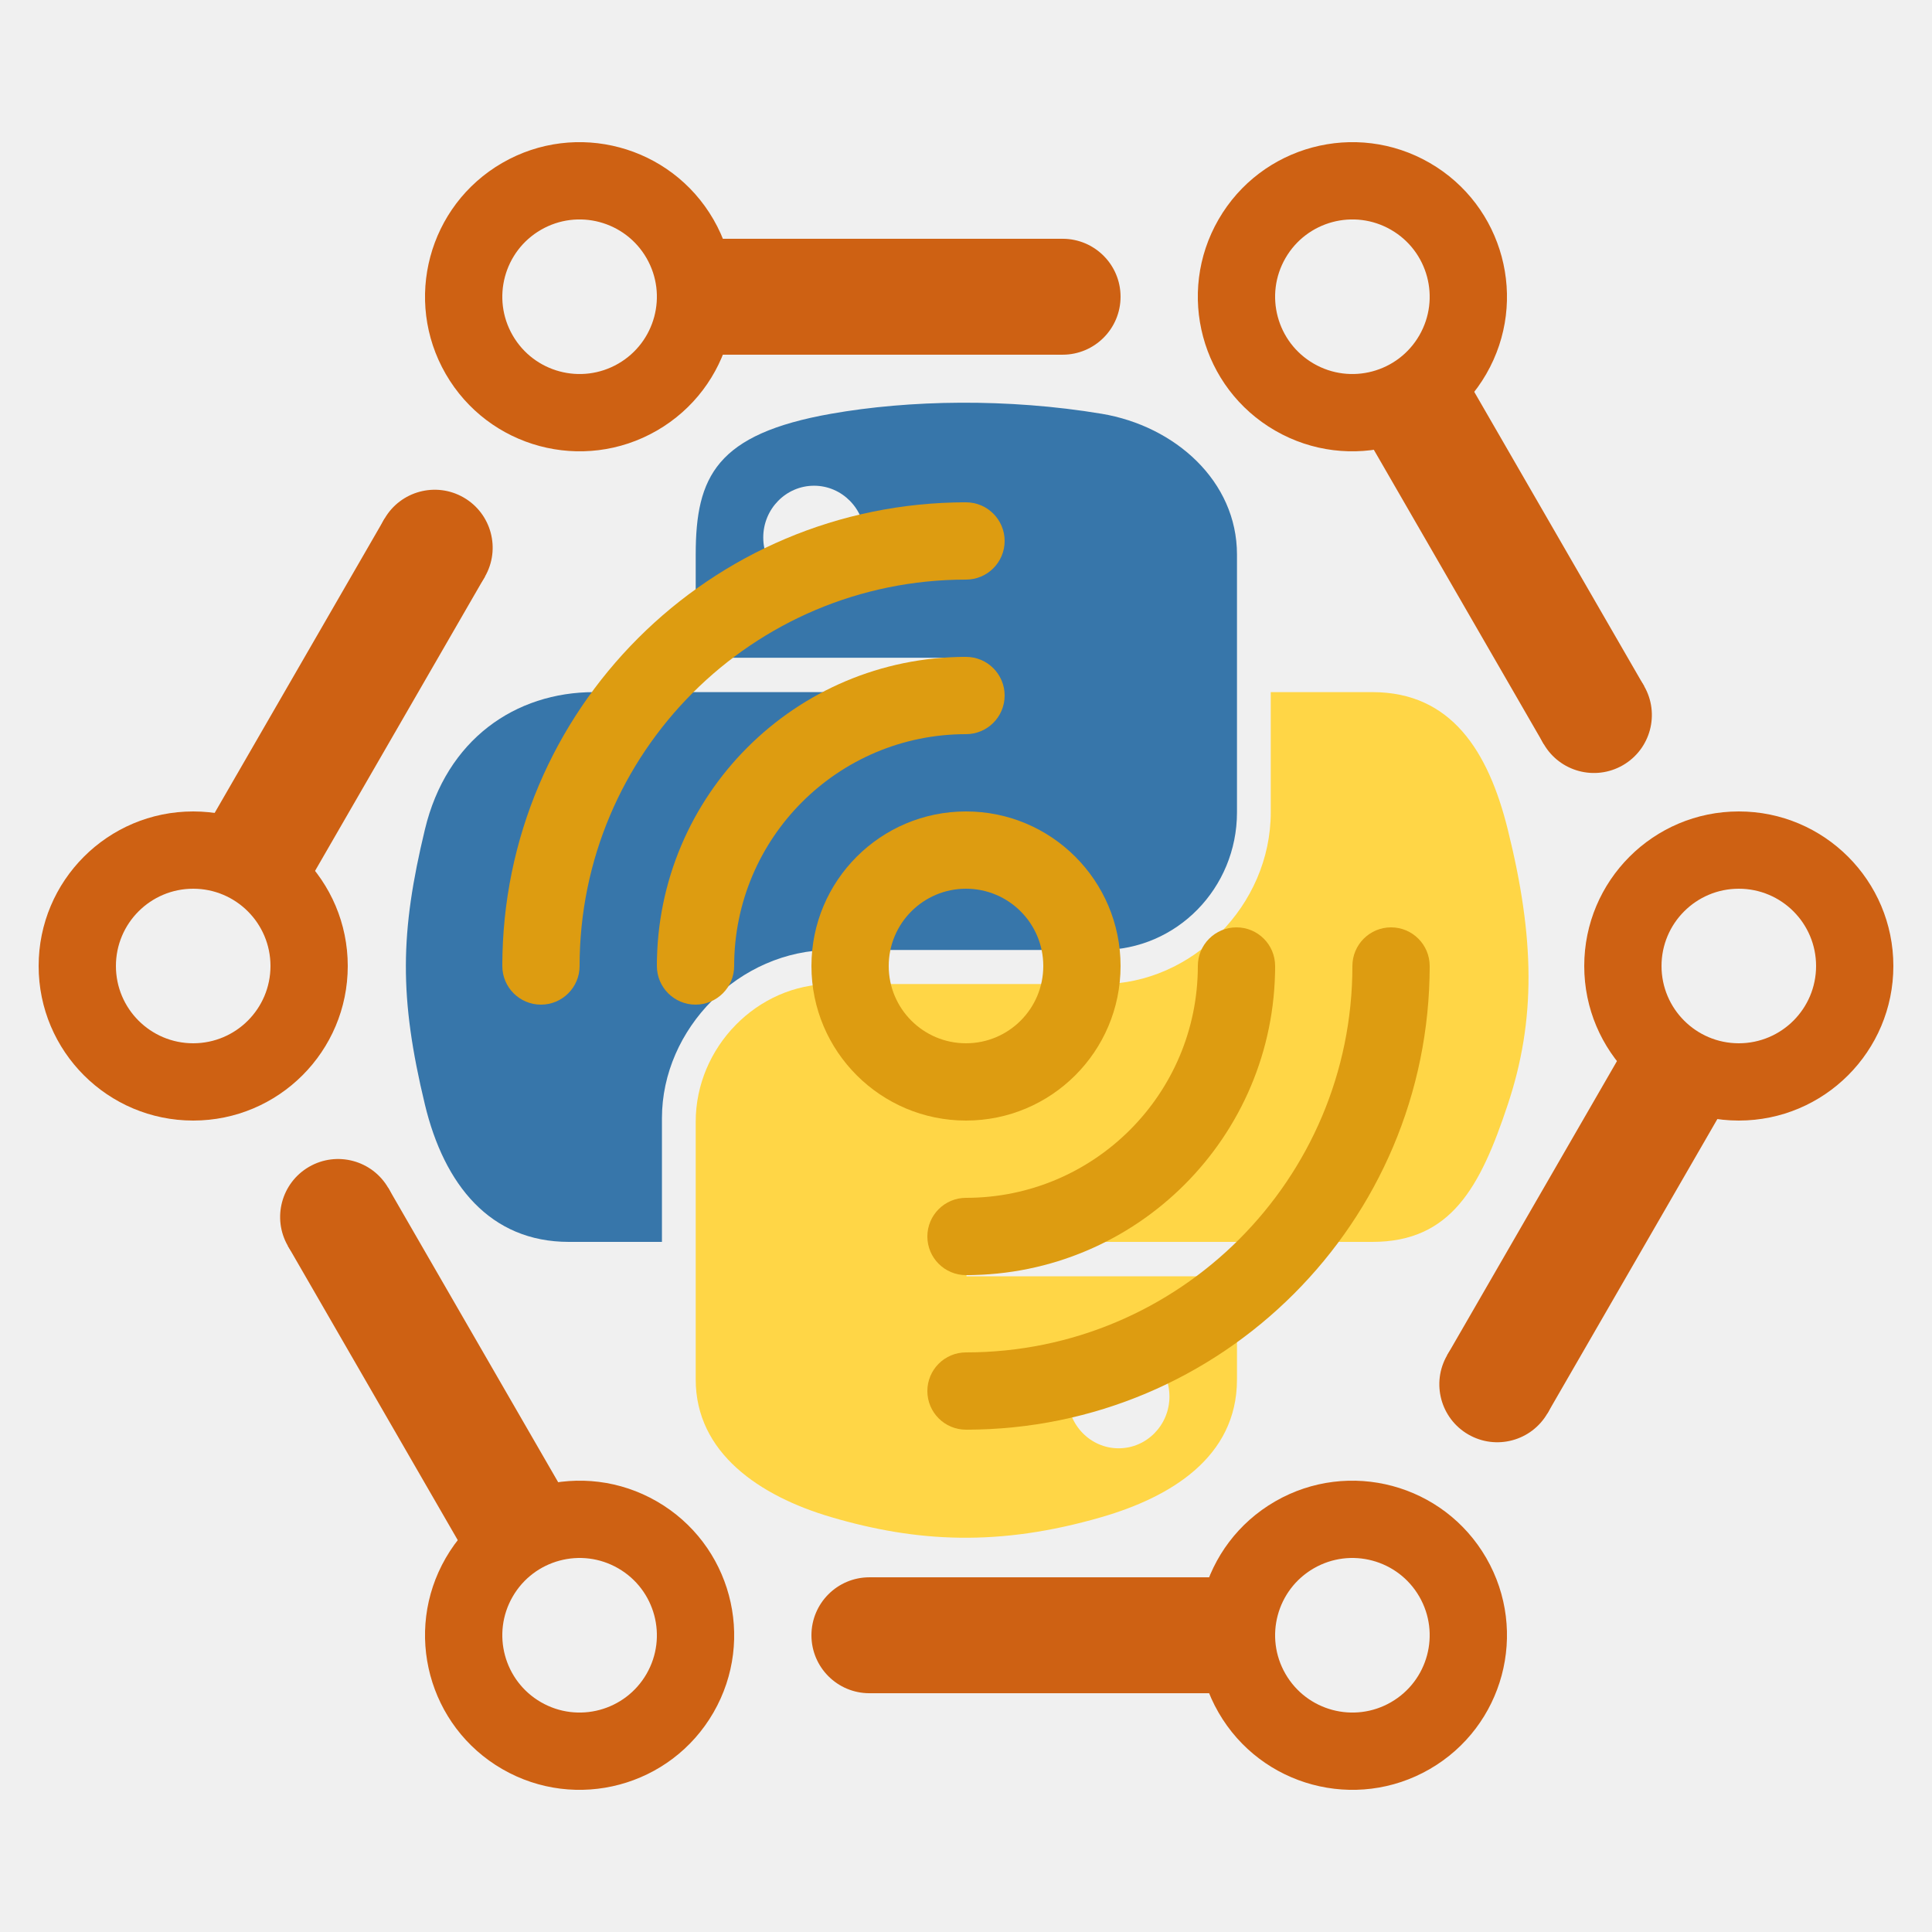
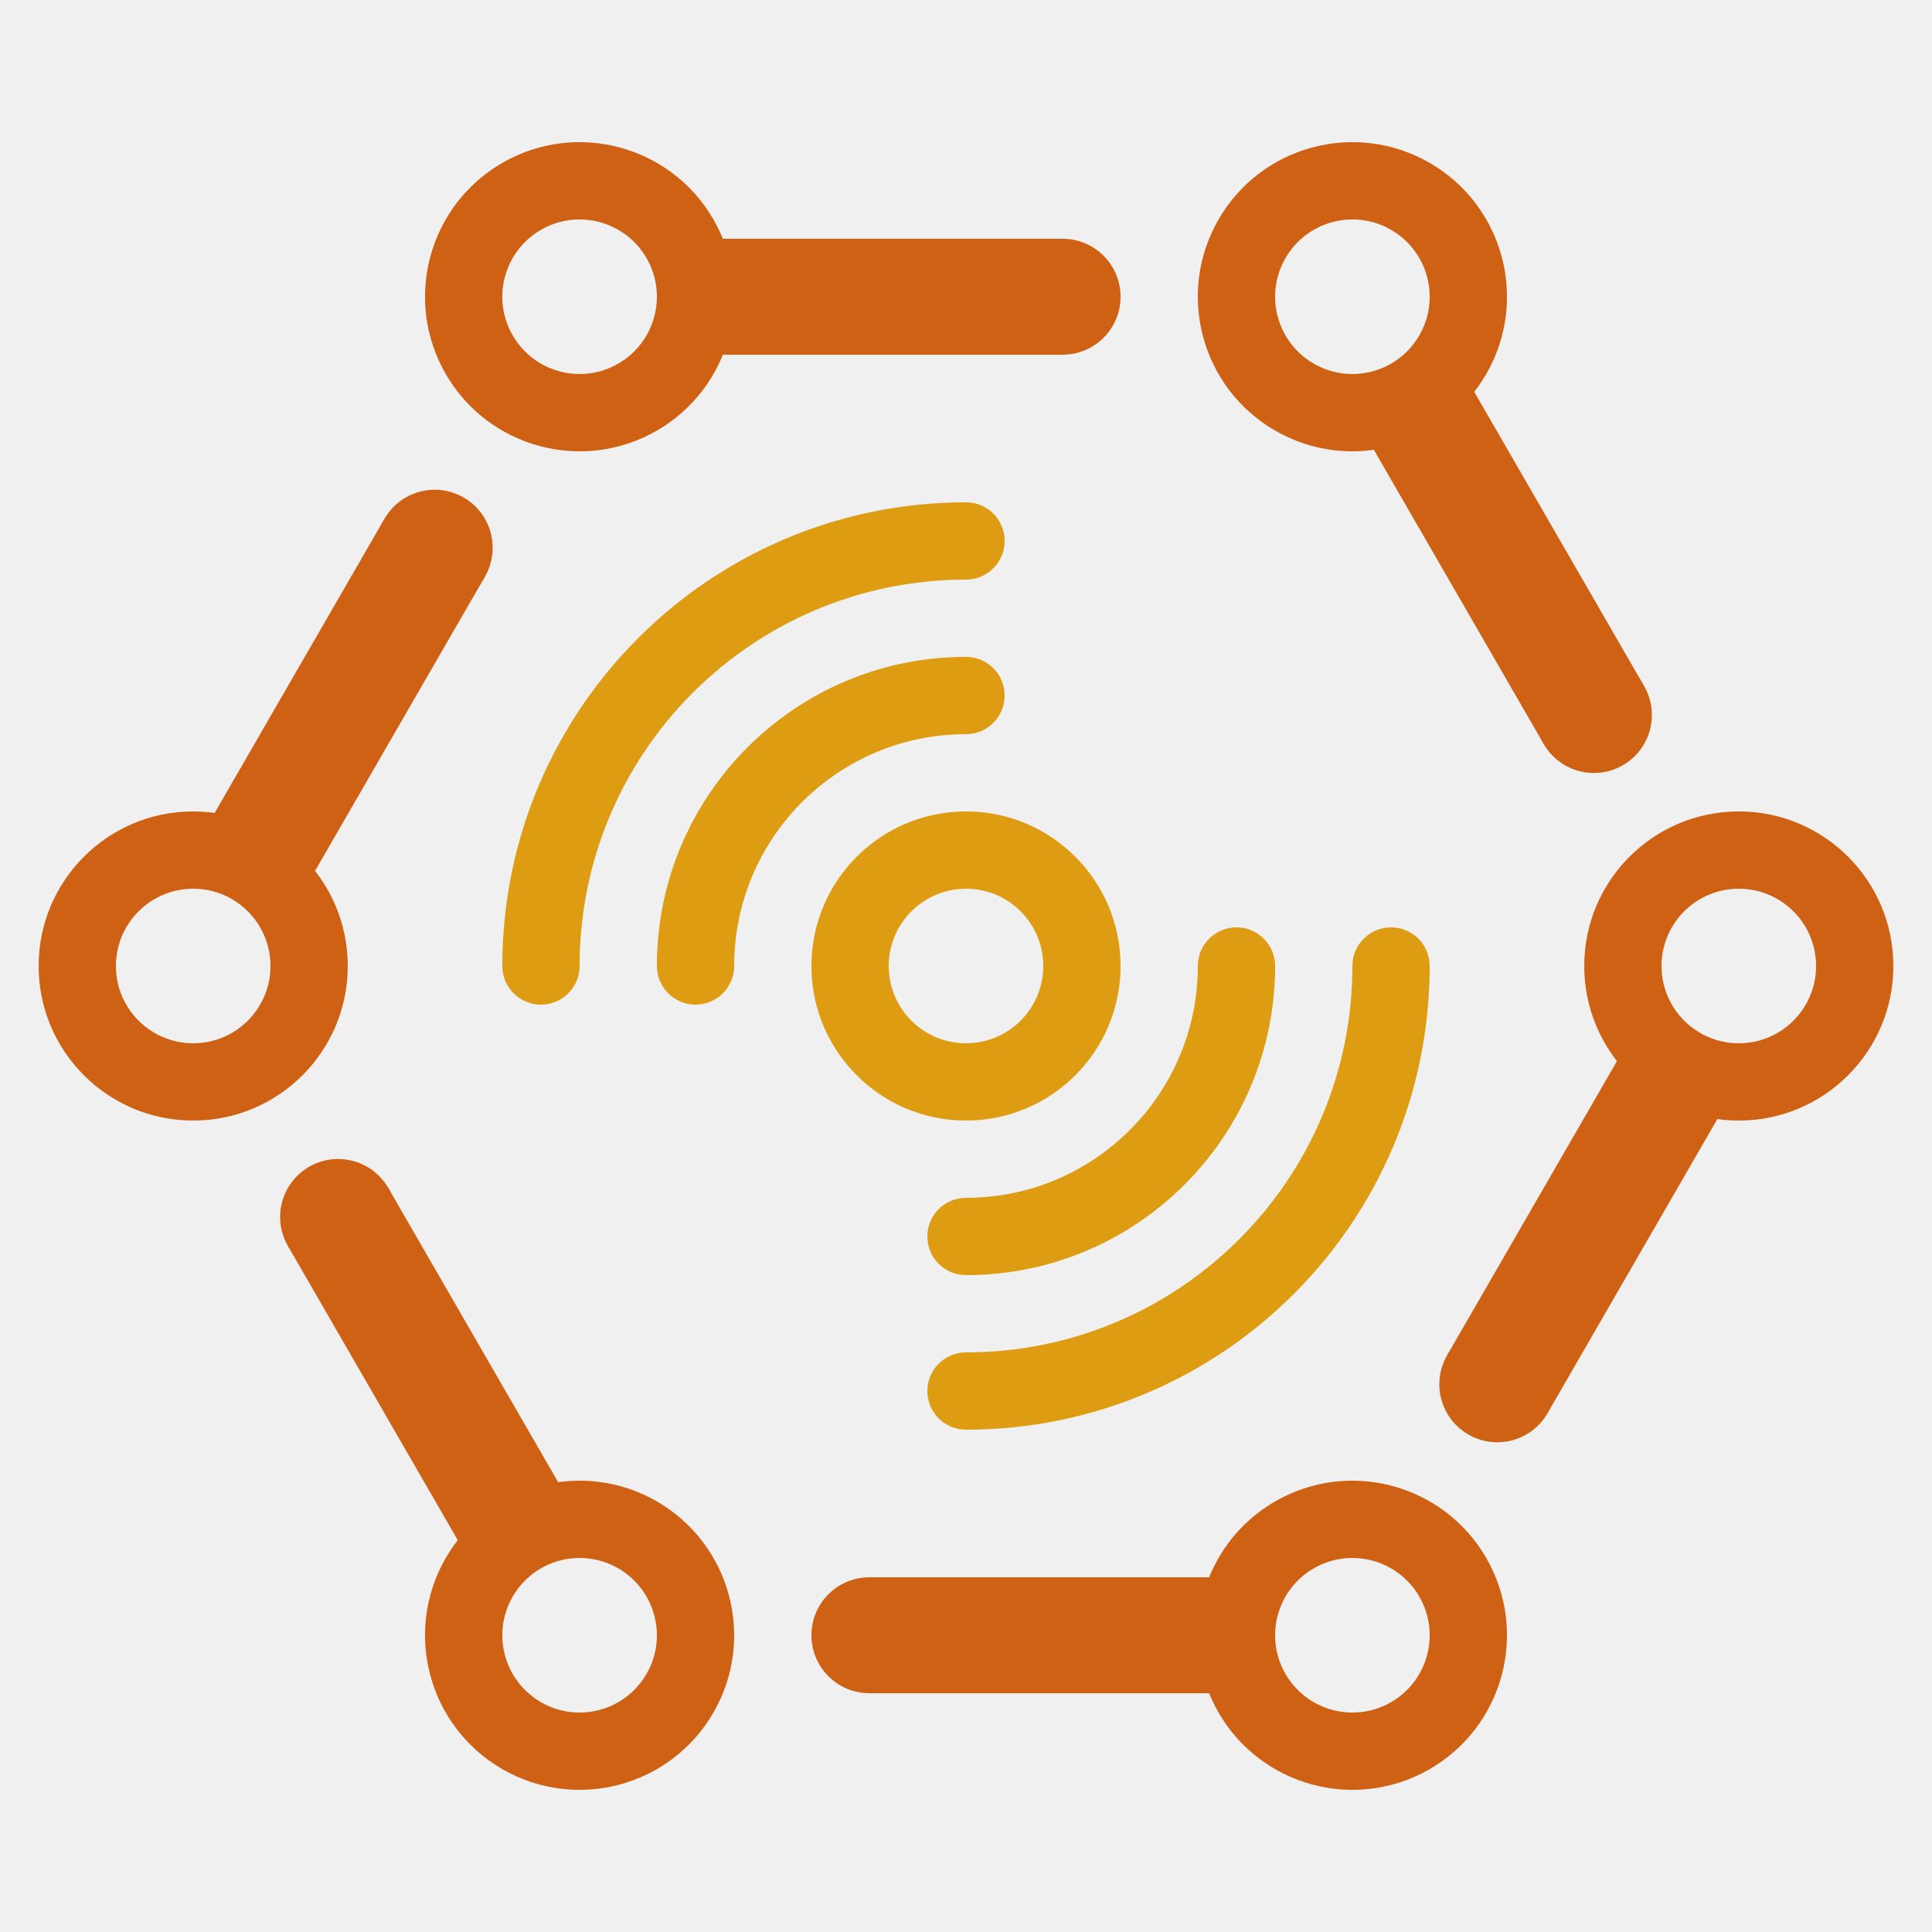
<svg xmlns="http://www.w3.org/2000/svg" viewBox="0 0 100 100">
  <defs>
    <mask id="ring">
      <rect width="100" height="100" fill="black" />
      <circle r="8" cx="10" cy="50" transform="rotate(0 50 50)" fill="white" />
      <circle r="8" cx="10" cy="50" transform="rotate(60 50 50)" fill="white" />
      <circle r="8" cx="10" cy="50" transform="rotate(120 50 50)" fill="white" />
      <circle r="8" cx="10" cy="50" transform="rotate(180 50 50)" fill="white" />
      <circle r="8" cx="10" cy="50" transform="rotate(240 50 50)" fill="white" />
      <circle r="8" cx="10" cy="50" transform="rotate(300 50 50)" fill="white" />
      <rect width="25" height="6" x="30" y="12.359" transform="rotate(0 50 50)" fill="white" />
      <rect width="25" height="6" x="30" y="12.359" transform="rotate(60 50 50)" fill="white" />
      <rect width="25" height="6" x="30" y="12.359" transform="rotate(120 50 50)" fill="white" />
      <rect width="25" height="6" x="30" y="12.359" transform="rotate(180 50 50)" fill="white" />
      <rect width="25" height="6" x="30" y="12.359" transform="rotate(240 50 50)" fill="white" />
      <rect width="25" height="6" x="30" y="12.359" transform="rotate(300 50 50)" fill="white" />
      <circle r="3" cx="55" cy="15.359" transform="rotate(0 50 50)" fill="white" />
      <circle r="3" cx="55" cy="15.359" transform="rotate(60 50 50)" fill="white" />
      <circle r="3" cx="55" cy="15.359" transform="rotate(120 50 50)" fill="white" />
      <circle r="3" cx="55" cy="15.359" transform="rotate(180 50 50)" fill="white" />
      <circle r="3" cx="55" cy="15.359" transform="rotate(240 50 50)" fill="white" />
      <circle r="3" cx="55" cy="15.359" transform="rotate(300 50 50)" fill="white" />
      <circle r="4" cx="10" cy="50" transform="rotate(0 50 50)" fill="black" />
      <circle r="4" cx="10" cy="50" transform="rotate(60 50 50)" fill="black" />
      <circle r="4" cx="10" cy="50" transform="rotate(120 50 50)" fill="black" />
      <circle r="4" cx="10" cy="50" transform="rotate(180 50 50)" fill="black" />
      <circle r="4" cx="10" cy="50" transform="rotate(240 50 50)" fill="black" />
      <circle r="4" cx="10" cy="50" transform="rotate(300 50 50)" fill="black" />
    </mask>
    <mask id="signal">
      <rect width="100" height="100" fill="black" />
      <circle r="24" cx="50" cy="50" fill="white" />
      <circle r="20" cx="50" cy="50" fill="black" />
      <circle r="16" cx="50" cy="50" fill="white" />
      <circle r="12" cx="50" cy="50" fill="black" />
      <rect x="50" y="0" width="50" height="50" fill="black" />
      <rect x="0" y="50" width="50" height="50" fill="black" />
      <circle r="2" cx="50" cy="28" transform="rotate(0 50 50)" fill="white" />
      <circle r="2" cx="50" cy="36" transform="rotate(0 50 50)" fill="white" />
      <circle r="2" cx="50" cy="28" transform="rotate(90 50 50)" fill="white" />
      <circle r="2" cx="50" cy="36" transform="rotate(90 50 50)" fill="white" />
      <circle r="2" cx="50" cy="28" transform="rotate(180 50 50)" fill="white" />
      <circle r="2" cx="50" cy="36" transform="rotate(180 50 50)" fill="white" />
      <circle r="2" cx="50" cy="28" transform="rotate(270 50 50)" fill="white" />
      <circle r="2" cx="50" cy="36" transform="rotate(270 50 50)" fill="white" />
      <circle r="8" cx="50" cy="50" fill="white" />
      <circle r="4" cx="50" cy="50" fill="black" />
    </mask>
    <mask id="python-top">
      <rect width="100" height="100" fill="black" />
    </mask>
  </defs>
-   <path fill="#ffd646" d="M 65.774,35.824 L 65.774,42.048 C 65.774,46.873 61.683,50.934 57.018,50.934 L 43.018,50.934 C 39.184,50.934 36.01,54.216 36.01,58.057 L 36.01,71.403 C 36.01,75.201 39.313,77.435 43.018,78.525 C 47.455,79.83 51.709,80.065 57.018,78.525 C 60.546,77.503 64.026,75.447 64.026,71.403 L 64.026,66.061 L 50.026,66.061 L 50.026,64.28 L 64.026,64.28 L 71.034,64.28 C 75.107,64.28 76.625,61.439 78.041,57.175 C 79.505,52.784 79.443,48.562 78.041,42.93 C 77.035,38.875 75.112,35.824 71.034,35.824 L 65.774,35.824 z M 57.9,69.622 C 59.353,69.622 60.53,70.813 60.53,72.285 C 60.53,73.762 59.353,74.964 57.9,74.964 C 56.452,74.964 55.27,73.762 55.27,72.285 C 55.27,70.813 56.452,69.622 57.9,69.622 z" />
-   <path fill="#3776aa" d="M 49.716,20.844 C 47.32,20.856 45.032,21.06 43.018,21.416 C 37.087,22.464 36.01,24.657 36.01,28.702 L 36.01,34.044 L 50.026,34.044 L 50.026,35.824 L 36.01,35.824 L 30.75,35.824 C 26.677,35.824 23.11,38.272 21.994,42.93 C 20.708,48.269 20.651,51.6 21.994,57.175 C 22.991,61.324 25.37,64.28 29.443,64.28 L 34.262,64.28 L 34.262,57.877 C 34.262,53.251 38.265,49.17 43.018,49.17 L 57.018,49.17 C 60.915,49.17 64.026,45.962 64.026,42.048 L 64.026,28.702 C 64.026,24.903 60.821,22.05 57.018,21.416 C 54.61,21.015 52.112,20.833 49.716,20.844 z M 42.136,25.141 C 43.584,25.141 44.766,26.342 44.766,27.82 C 44.766,29.292 43.584,30.482 42.136,30.482 C 40.683,30.482 39.506,29.292 39.506,27.82 C 39.506,26.342 40.683,25.141 42.136,25.141 z" />
  <rect width="100" height="100" mask="url(#ring)" fill="#ce6113" />
  <rect width="100" height="100" mask="url(#signal)" fill="#dd9c11" />
</svg>
